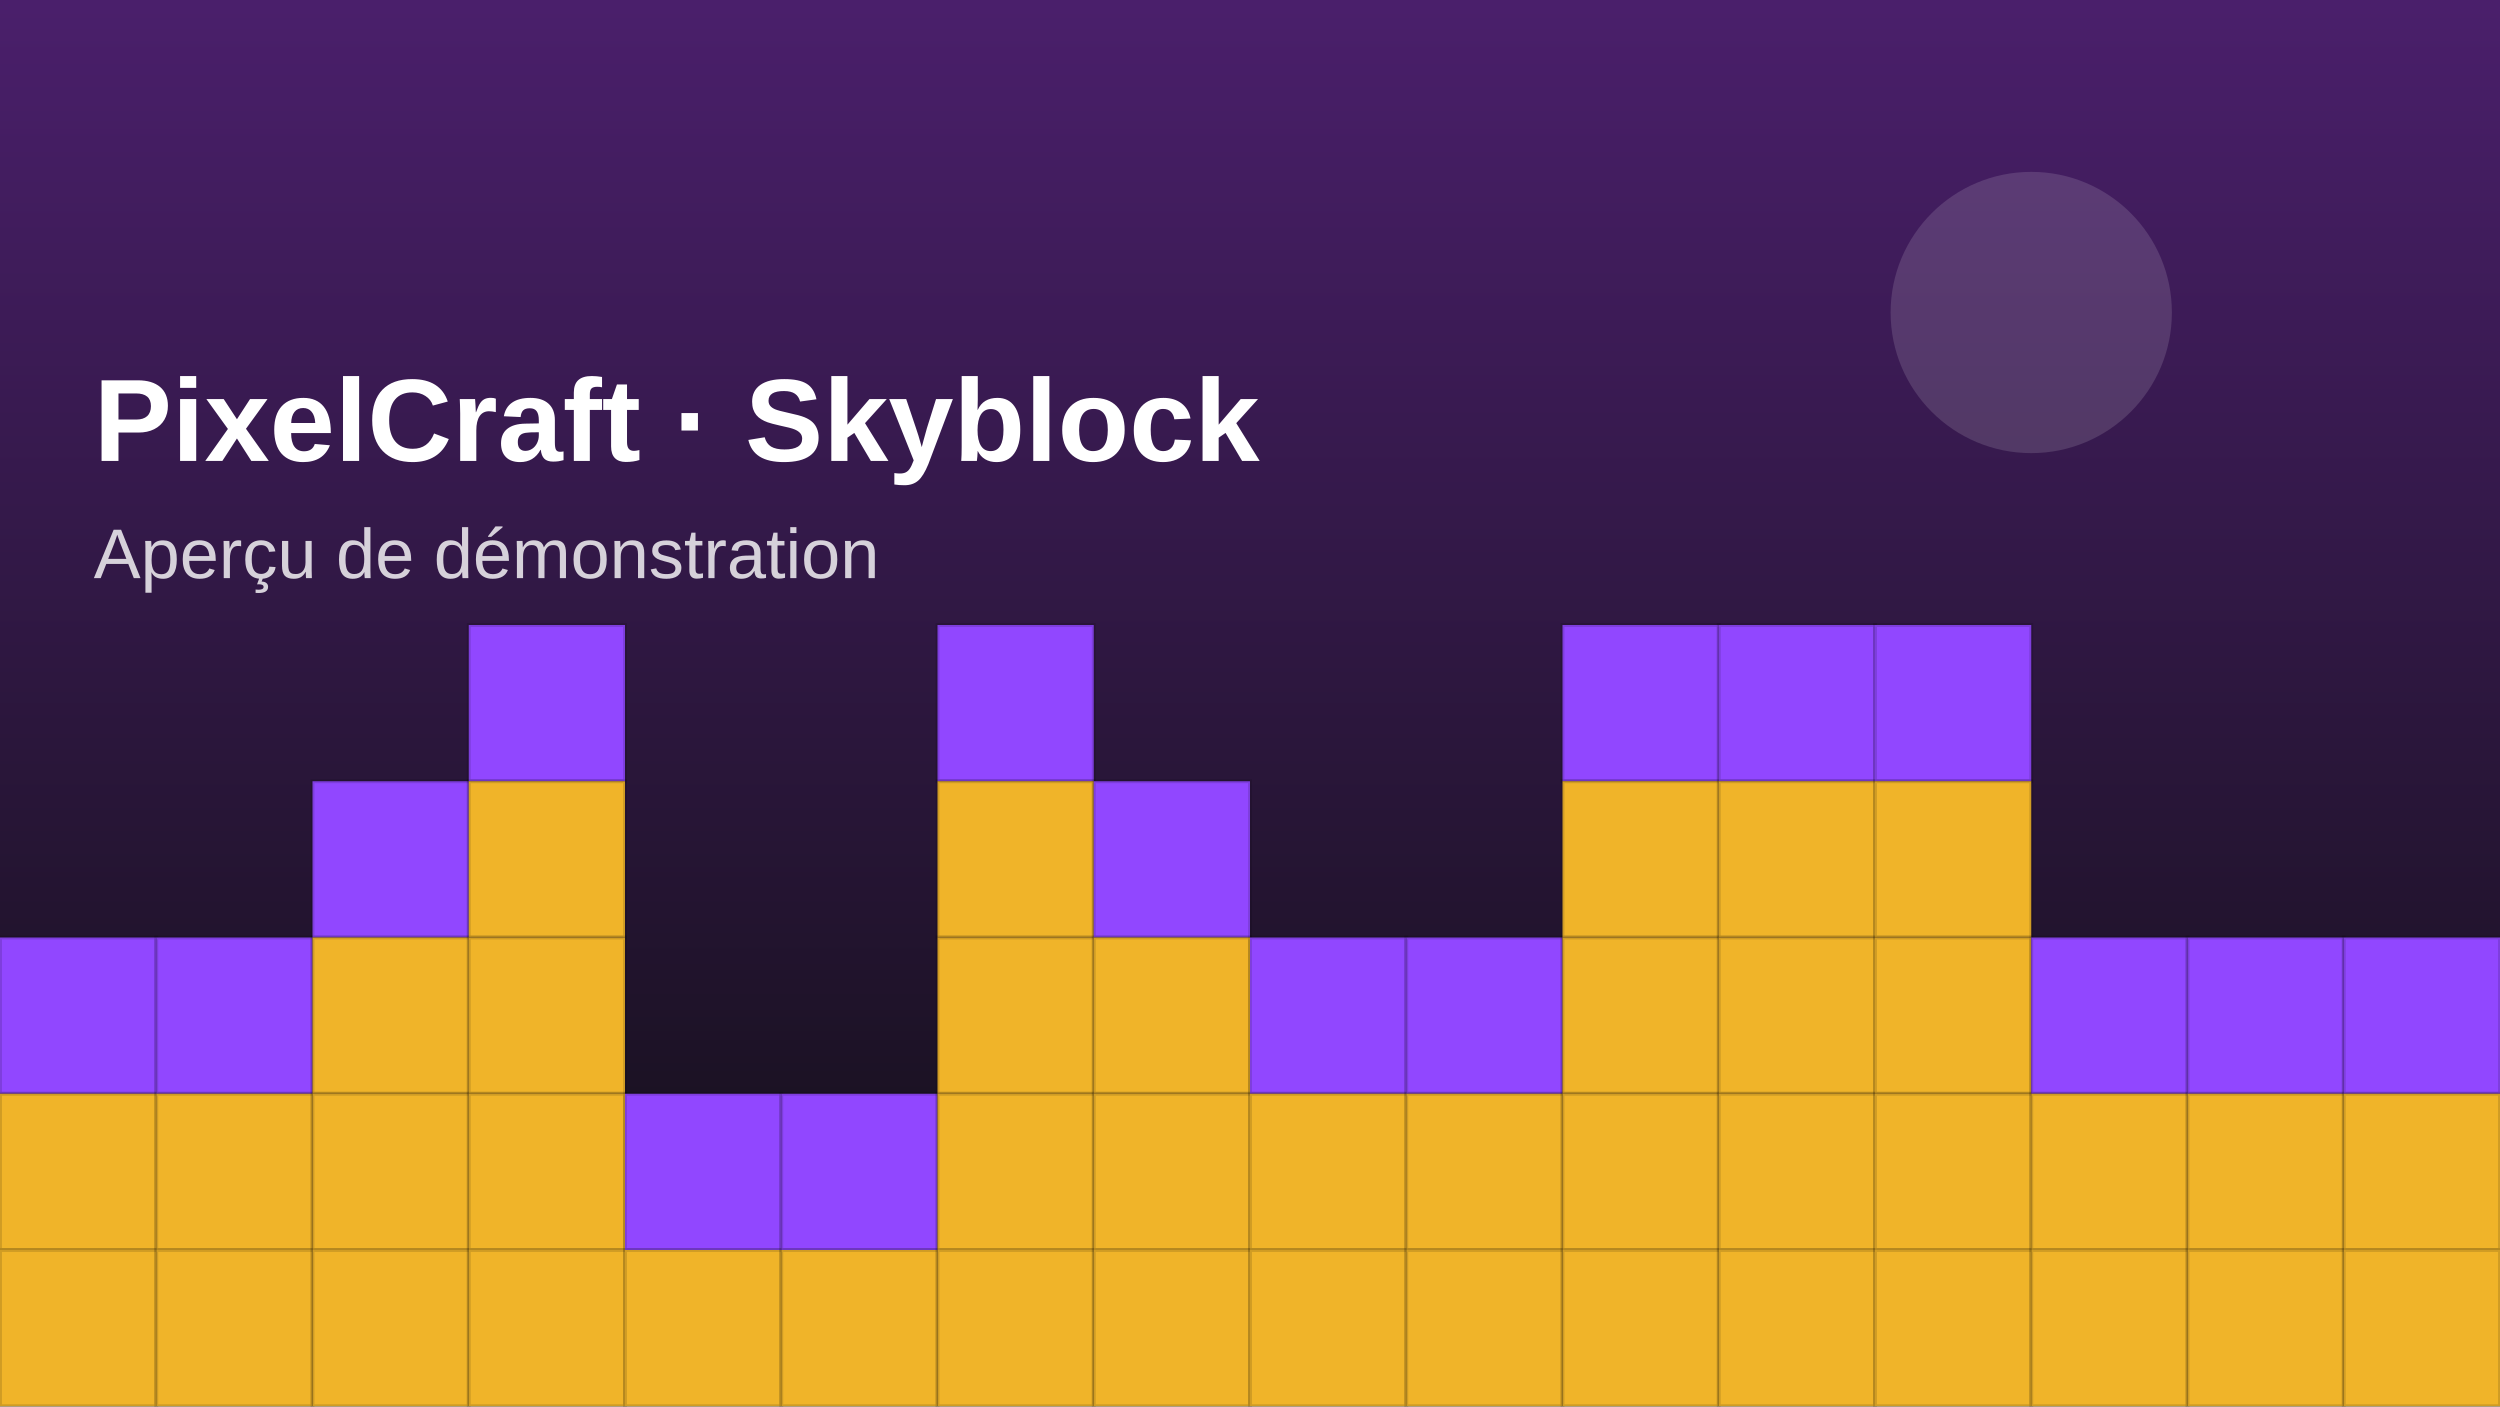
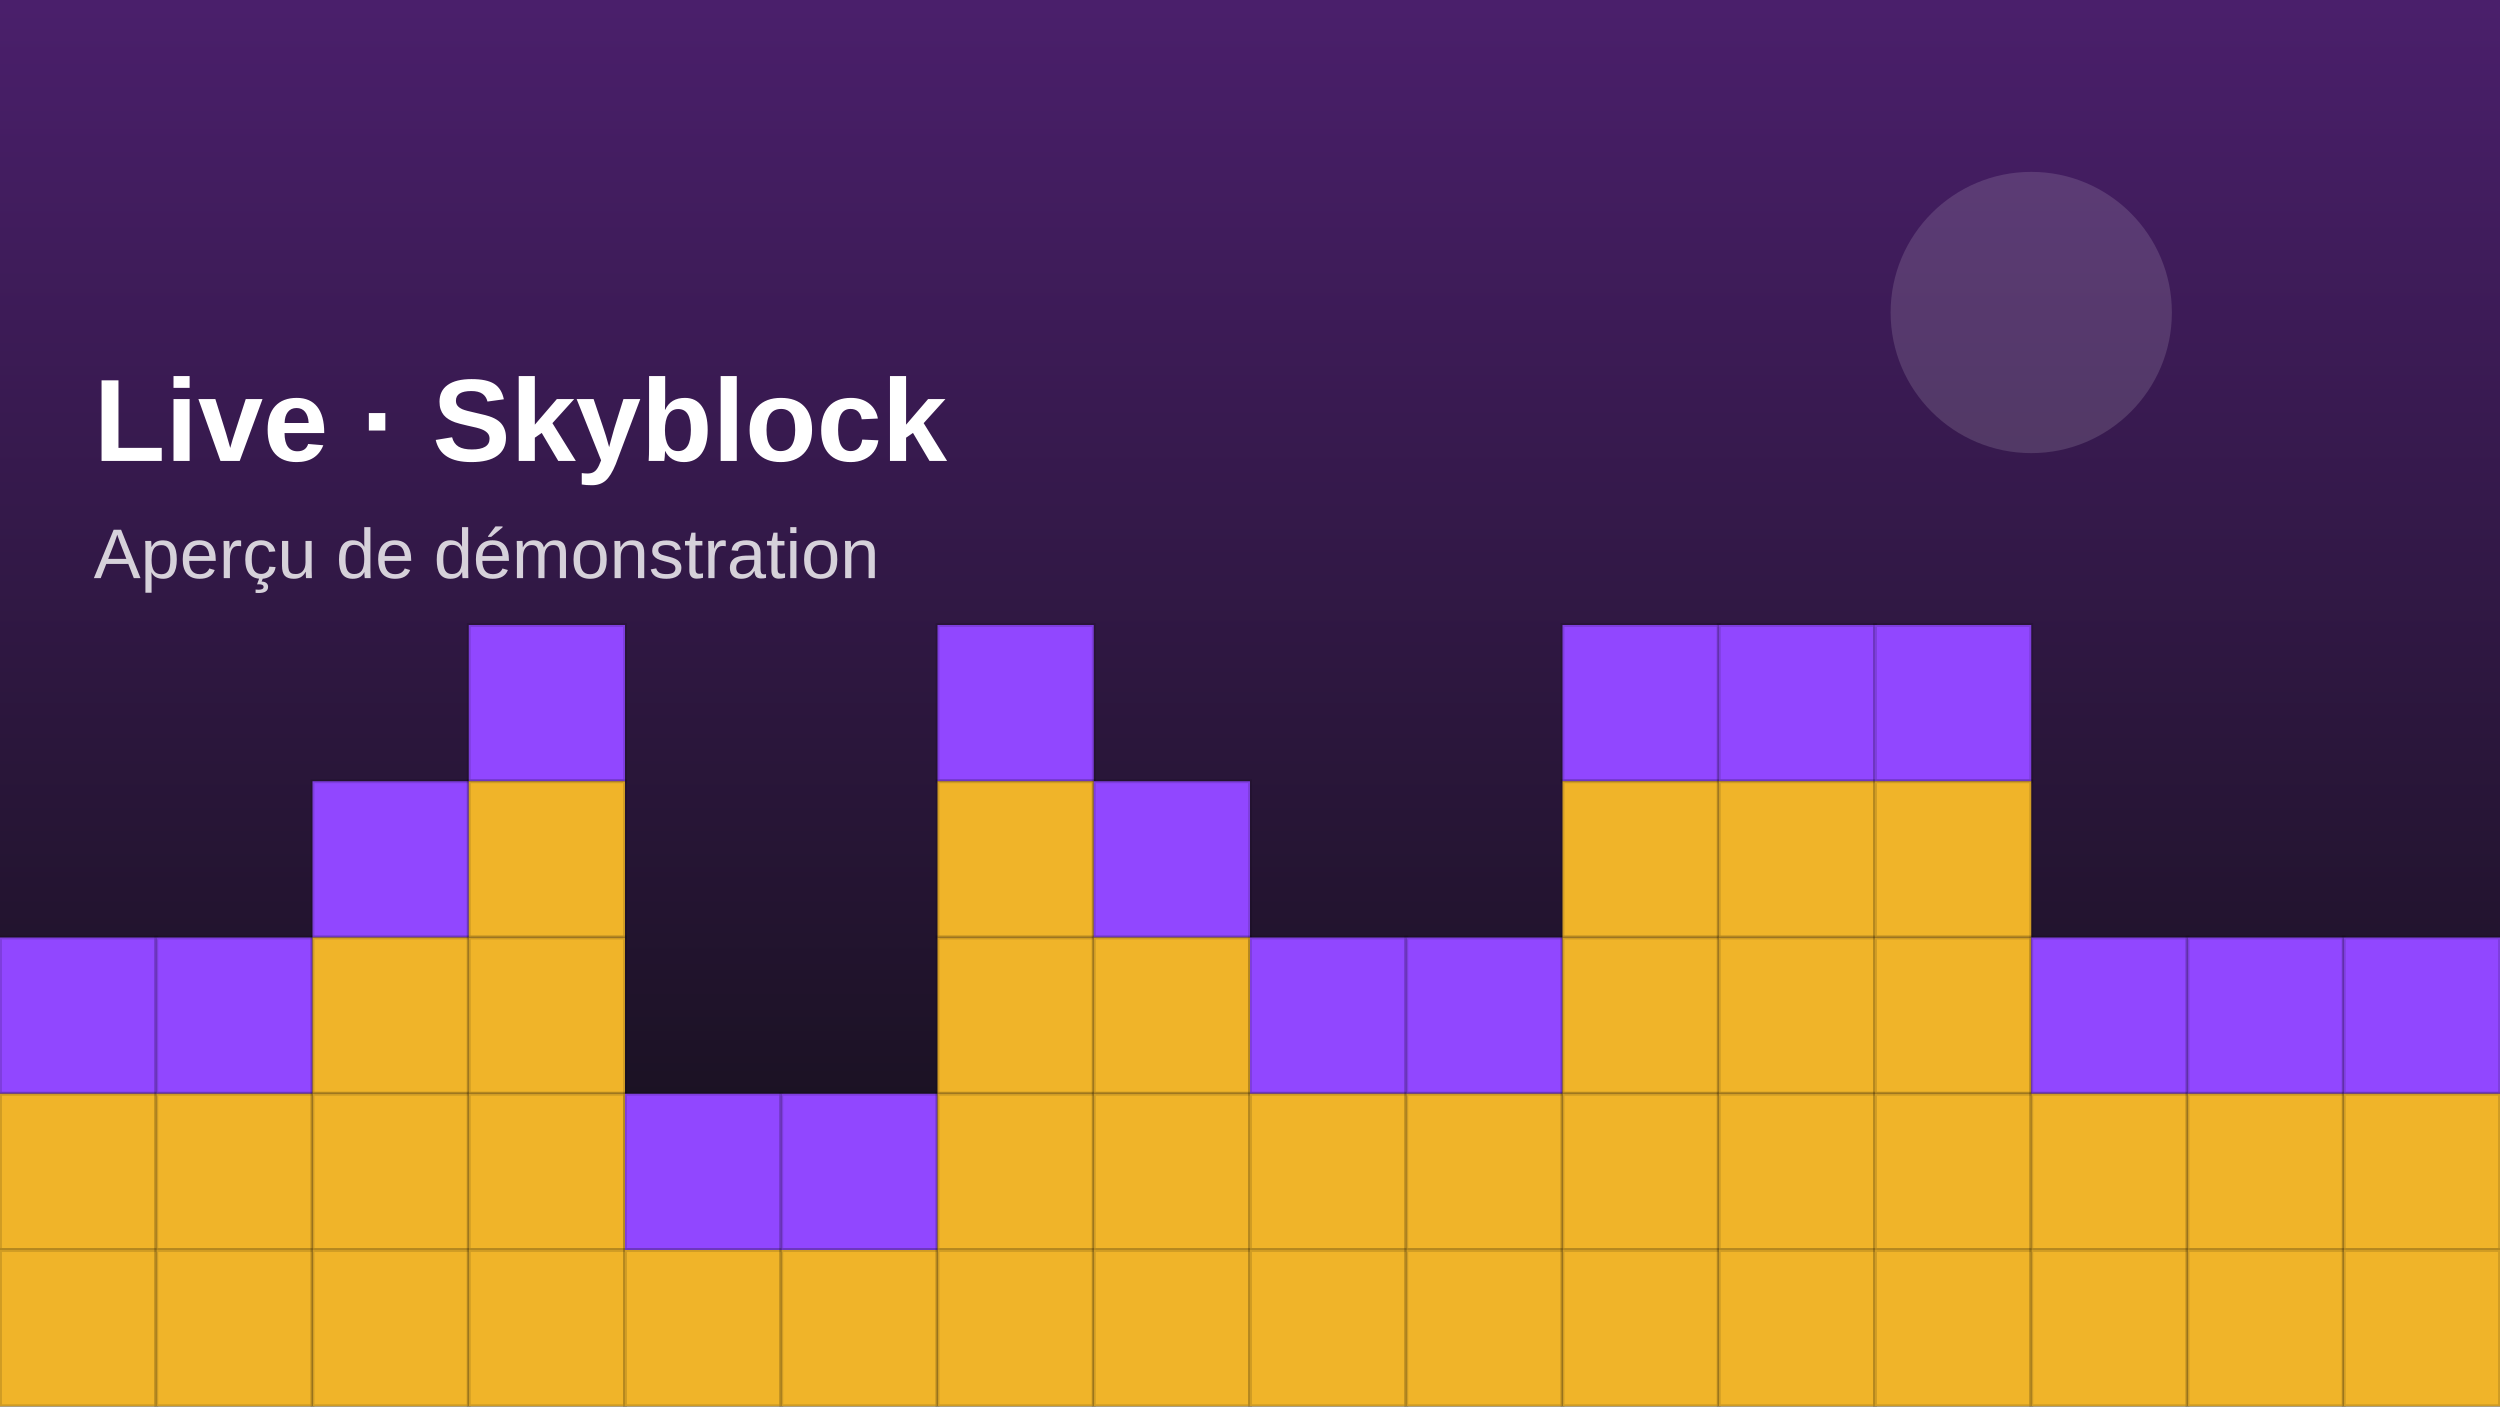
<svg xmlns="http://www.w3.org/2000/svg" width="640" height="360" viewBox="0 0 640 360">
  <defs>
    <linearGradient id="g" x1="0" y1="0" x2="0" y2="1">
      <stop offset="0" stop-color="#4a1f6b" />
      <stop offset="1" stop-color="#0e0e10" />
    </linearGradient>
  </defs>
  <rect width="640" height="360" fill="url(#g)" />
  <circle cx="520" cy="80" r="36" fill="#ffffff22" />
  <rect x="0" y="240" width="40" height="40" fill="#9147ff" stroke="#00000022" />
  <rect x="0" y="280" width="40" height="40" fill="#f0b429" stroke="#00000022" />
  <rect x="0" y="320" width="40" height="40" fill="#f0b429" stroke="#00000022" />
  <rect x="40" y="240" width="40" height="40" fill="#9147ff" stroke="#00000022" />
  <rect x="40" y="280" width="40" height="40" fill="#f0b429" stroke="#00000022" />
  <rect x="40" y="320" width="40" height="40" fill="#f0b429" stroke="#00000022" />
  <rect x="80" y="200" width="40" height="40" fill="#9147ff" stroke="#00000022" />
  <rect x="80" y="240" width="40" height="40" fill="#f0b429" stroke="#00000022" />
  <rect x="80" y="280" width="40" height="40" fill="#f0b429" stroke="#00000022" />
  <rect x="80" y="320" width="40" height="40" fill="#f0b429" stroke="#00000022" />
  <rect x="120" y="160" width="40" height="40" fill="#9147ff" stroke="#00000022" />
  <rect x="120" y="200" width="40" height="40" fill="#f0b429" stroke="#00000022" />
  <rect x="120" y="240" width="40" height="40" fill="#f0b429" stroke="#00000022" />
  <rect x="120" y="280" width="40" height="40" fill="#f0b429" stroke="#00000022" />
  <rect x="120" y="320" width="40" height="40" fill="#f0b429" stroke="#00000022" />
  <rect x="160" y="280" width="40" height="40" fill="#9147ff" stroke="#00000022" />
  <rect x="160" y="320" width="40" height="40" fill="#f0b429" stroke="#00000022" />
  <rect x="200" y="280" width="40" height="40" fill="#9147ff" stroke="#00000022" />
  <rect x="200" y="320" width="40" height="40" fill="#f0b429" stroke="#00000022" />
  <rect x="240" y="160" width="40" height="40" fill="#9147ff" stroke="#00000022" />
  <rect x="240" y="200" width="40" height="40" fill="#f0b429" stroke="#00000022" />
  <rect x="240" y="240" width="40" height="40" fill="#f0b429" stroke="#00000022" />
  <rect x="240" y="280" width="40" height="40" fill="#f0b429" stroke="#00000022" />
  <rect x="240" y="320" width="40" height="40" fill="#f0b429" stroke="#00000022" />
  <rect x="280" y="200" width="40" height="40" fill="#9147ff" stroke="#00000022" />
  <rect x="280" y="240" width="40" height="40" fill="#f0b429" stroke="#00000022" />
  <rect x="280" y="280" width="40" height="40" fill="#f0b429" stroke="#00000022" />
  <rect x="280" y="320" width="40" height="40" fill="#f0b429" stroke="#00000022" />
  <rect x="320" y="240" width="40" height="40" fill="#9147ff" stroke="#00000022" />
  <rect x="320" y="280" width="40" height="40" fill="#f0b429" stroke="#00000022" />
  <rect x="320" y="320" width="40" height="40" fill="#f0b429" stroke="#00000022" />
  <rect x="360" y="240" width="40" height="40" fill="#9147ff" stroke="#00000022" />
  <rect x="360" y="280" width="40" height="40" fill="#f0b429" stroke="#00000022" />
  <rect x="360" y="320" width="40" height="40" fill="#f0b429" stroke="#00000022" />
  <rect x="400" y="160" width="40" height="40" fill="#9147ff" stroke="#00000022" />
  <rect x="400" y="200" width="40" height="40" fill="#f0b429" stroke="#00000022" />
  <rect x="400" y="240" width="40" height="40" fill="#f0b429" stroke="#00000022" />
  <rect x="400" y="280" width="40" height="40" fill="#f0b429" stroke="#00000022" />
  <rect x="400" y="320" width="40" height="40" fill="#f0b429" stroke="#00000022" />
  <rect x="440" y="160" width="40" height="40" fill="#9147ff" stroke="#00000022" />
  <rect x="440" y="200" width="40" height="40" fill="#f0b429" stroke="#00000022" />
  <rect x="440" y="240" width="40" height="40" fill="#f0b429" stroke="#00000022" />
  <rect x="440" y="280" width="40" height="40" fill="#f0b429" stroke="#00000022" />
  <rect x="440" y="320" width="40" height="40" fill="#f0b429" stroke="#00000022" />
  <rect x="480" y="160" width="40" height="40" fill="#9147ff" stroke="#00000022" />
  <rect x="480" y="200" width="40" height="40" fill="#f0b429" stroke="#00000022" />
  <rect x="480" y="240" width="40" height="40" fill="#f0b429" stroke="#00000022" />
  <rect x="480" y="280" width="40" height="40" fill="#f0b429" stroke="#00000022" />
  <rect x="480" y="320" width="40" height="40" fill="#f0b429" stroke="#00000022" />
  <rect x="520" y="240" width="40" height="40" fill="#9147ff" stroke="#00000022" />
  <rect x="520" y="280" width="40" height="40" fill="#f0b429" stroke="#00000022" />
  <rect x="520" y="320" width="40" height="40" fill="#f0b429" stroke="#00000022" />
  <rect x="560" y="240" width="40" height="40" fill="#9147ff" stroke="#00000022" />
  <rect x="560" y="280" width="40" height="40" fill="#f0b429" stroke="#00000022" />
  <rect x="560" y="320" width="40" height="40" fill="#f0b429" stroke="#00000022" />
  <rect x="600" y="240" width="40" height="40" fill="#9147ff" stroke="#00000022" />
  <rect x="600" y="280" width="40" height="40" fill="#f0b429" stroke="#00000022" />
  <rect x="600" y="320" width="40" height="40" fill="#f0b429" stroke="#00000022" />
-   <text x="24" y="118" font-family="Arial, sans-serif" font-size="30" font-weight="700" fill="#ffffff">PixelCraft · Skyblock</text>
+   <text x="24" y="118" font-family="Arial, sans-serif" font-size="30" font-weight="700" fill="#ffffff">Live · Skyblock</text>
  <text x="24" y="148" font-family="Arial, sans-serif" font-size="18" fill="#ffffffcc">Aperçu de démonstration</text>
</svg>
